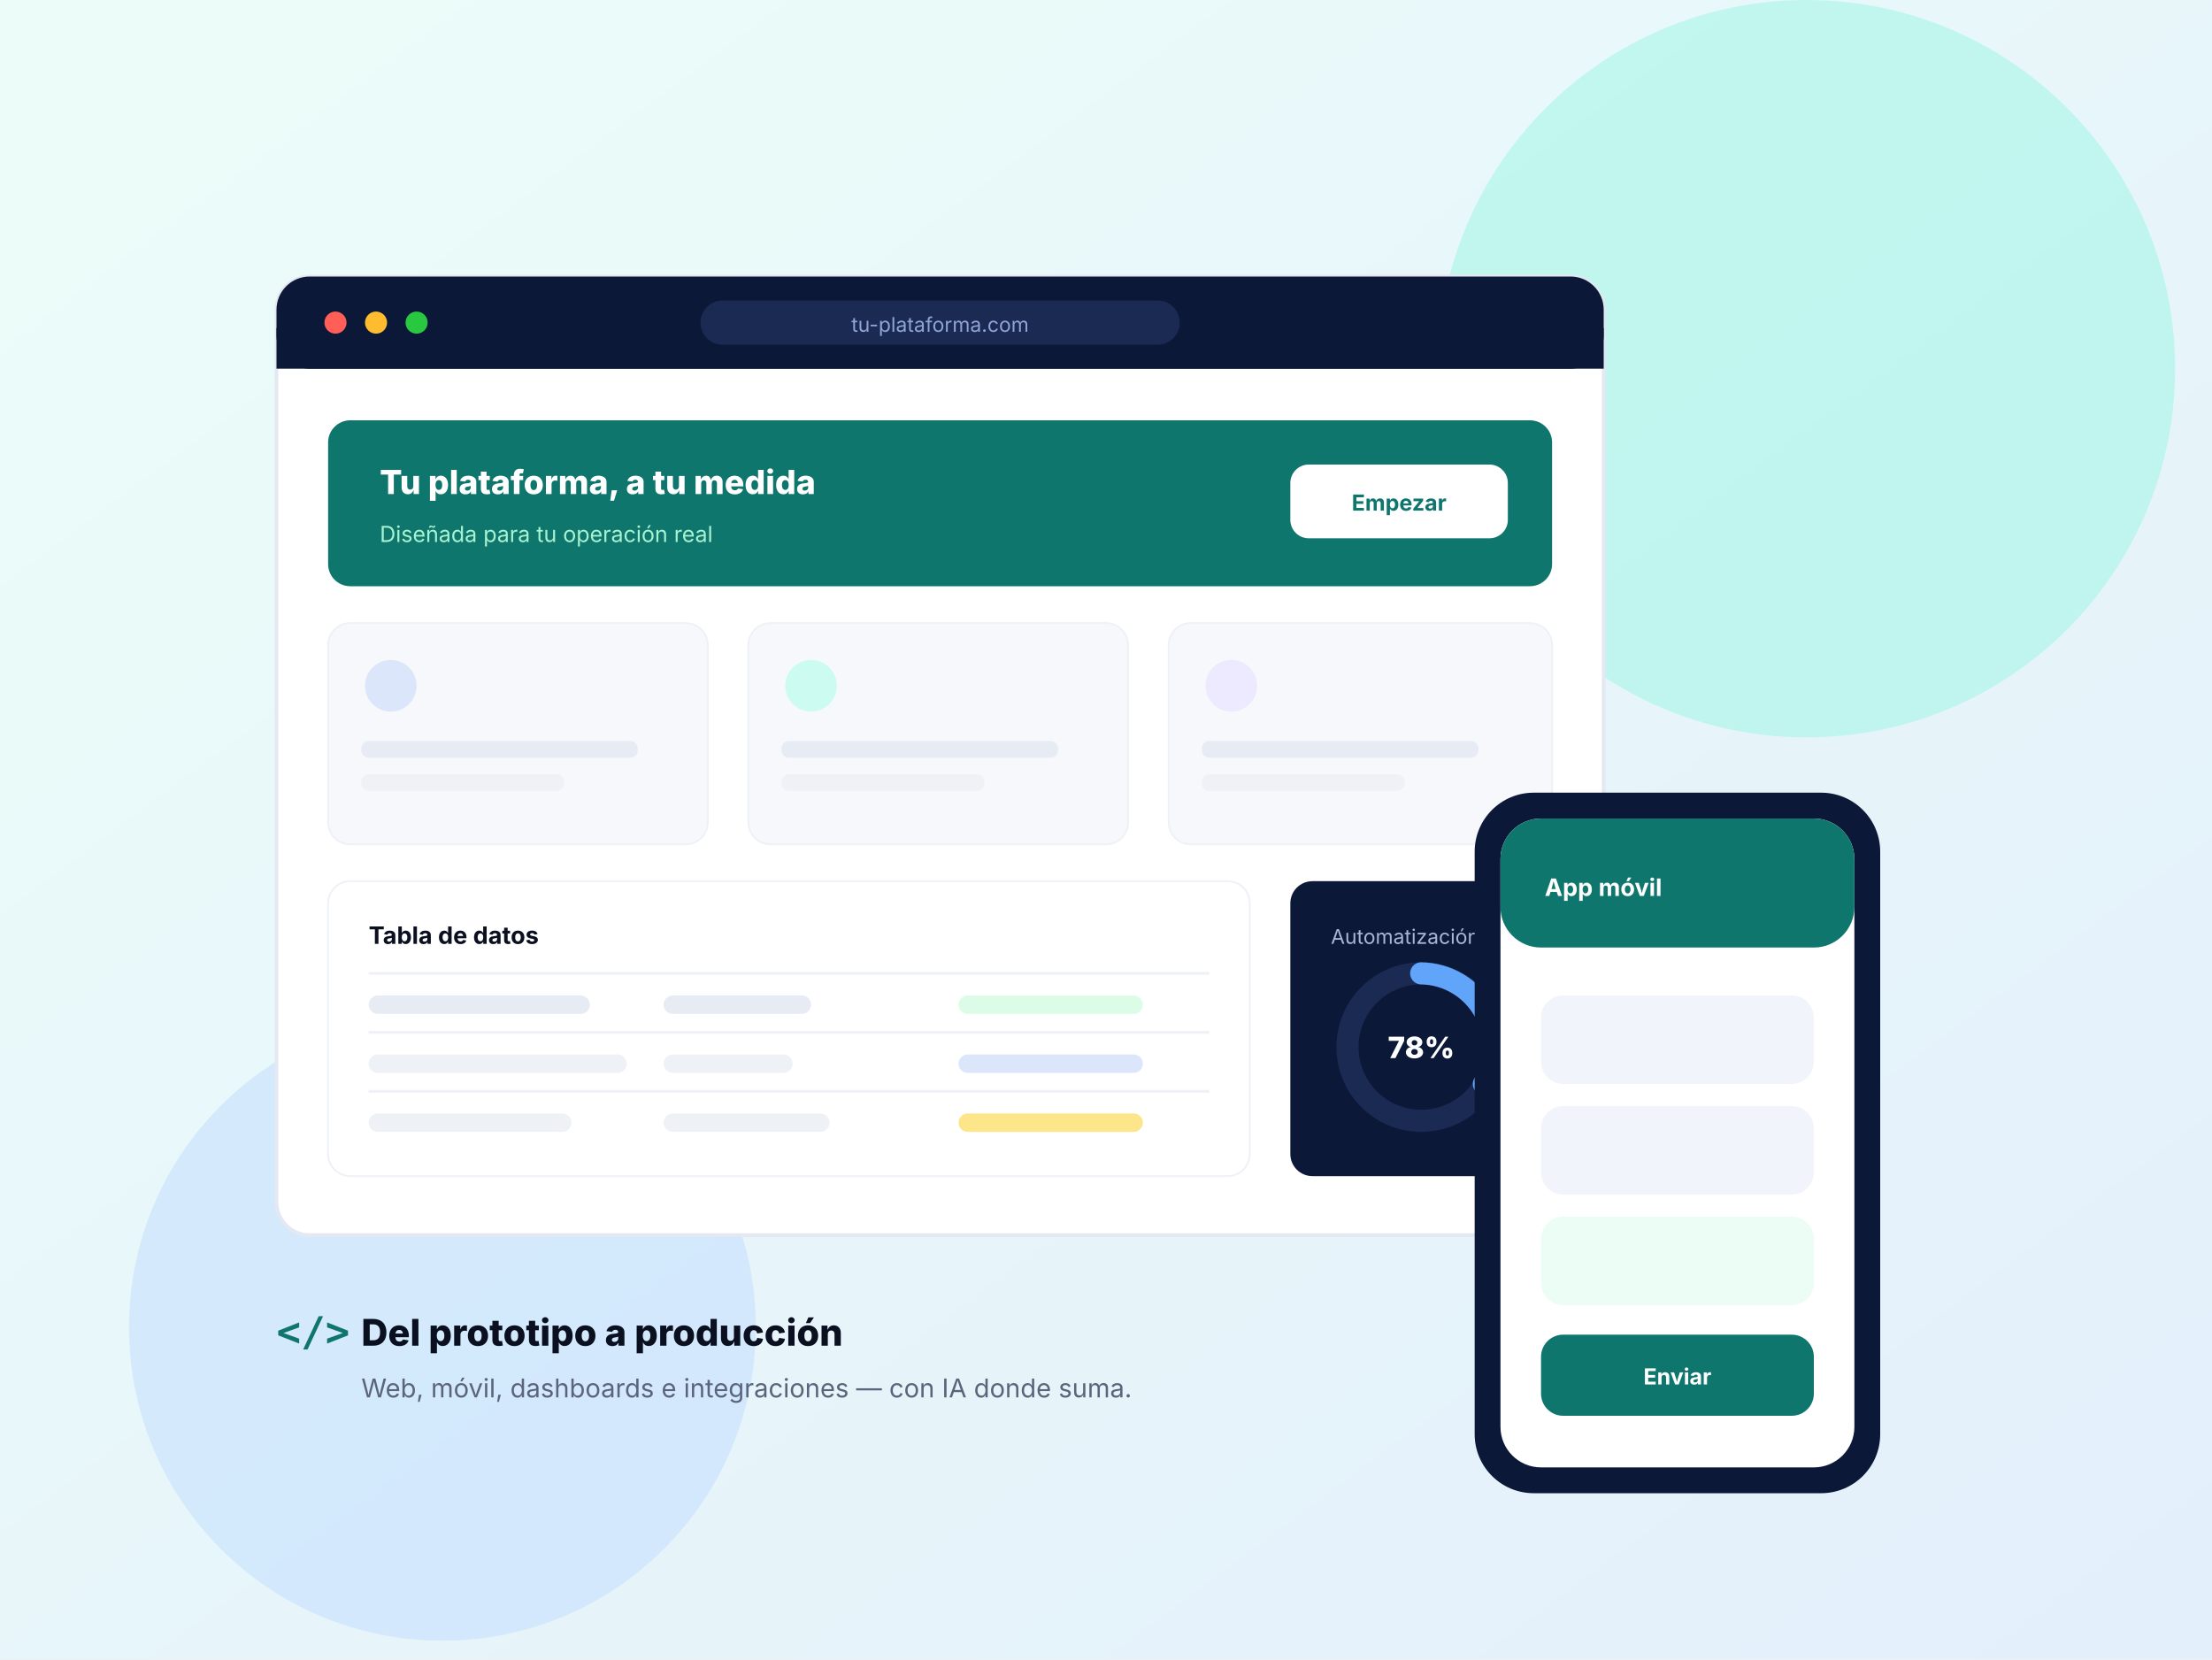
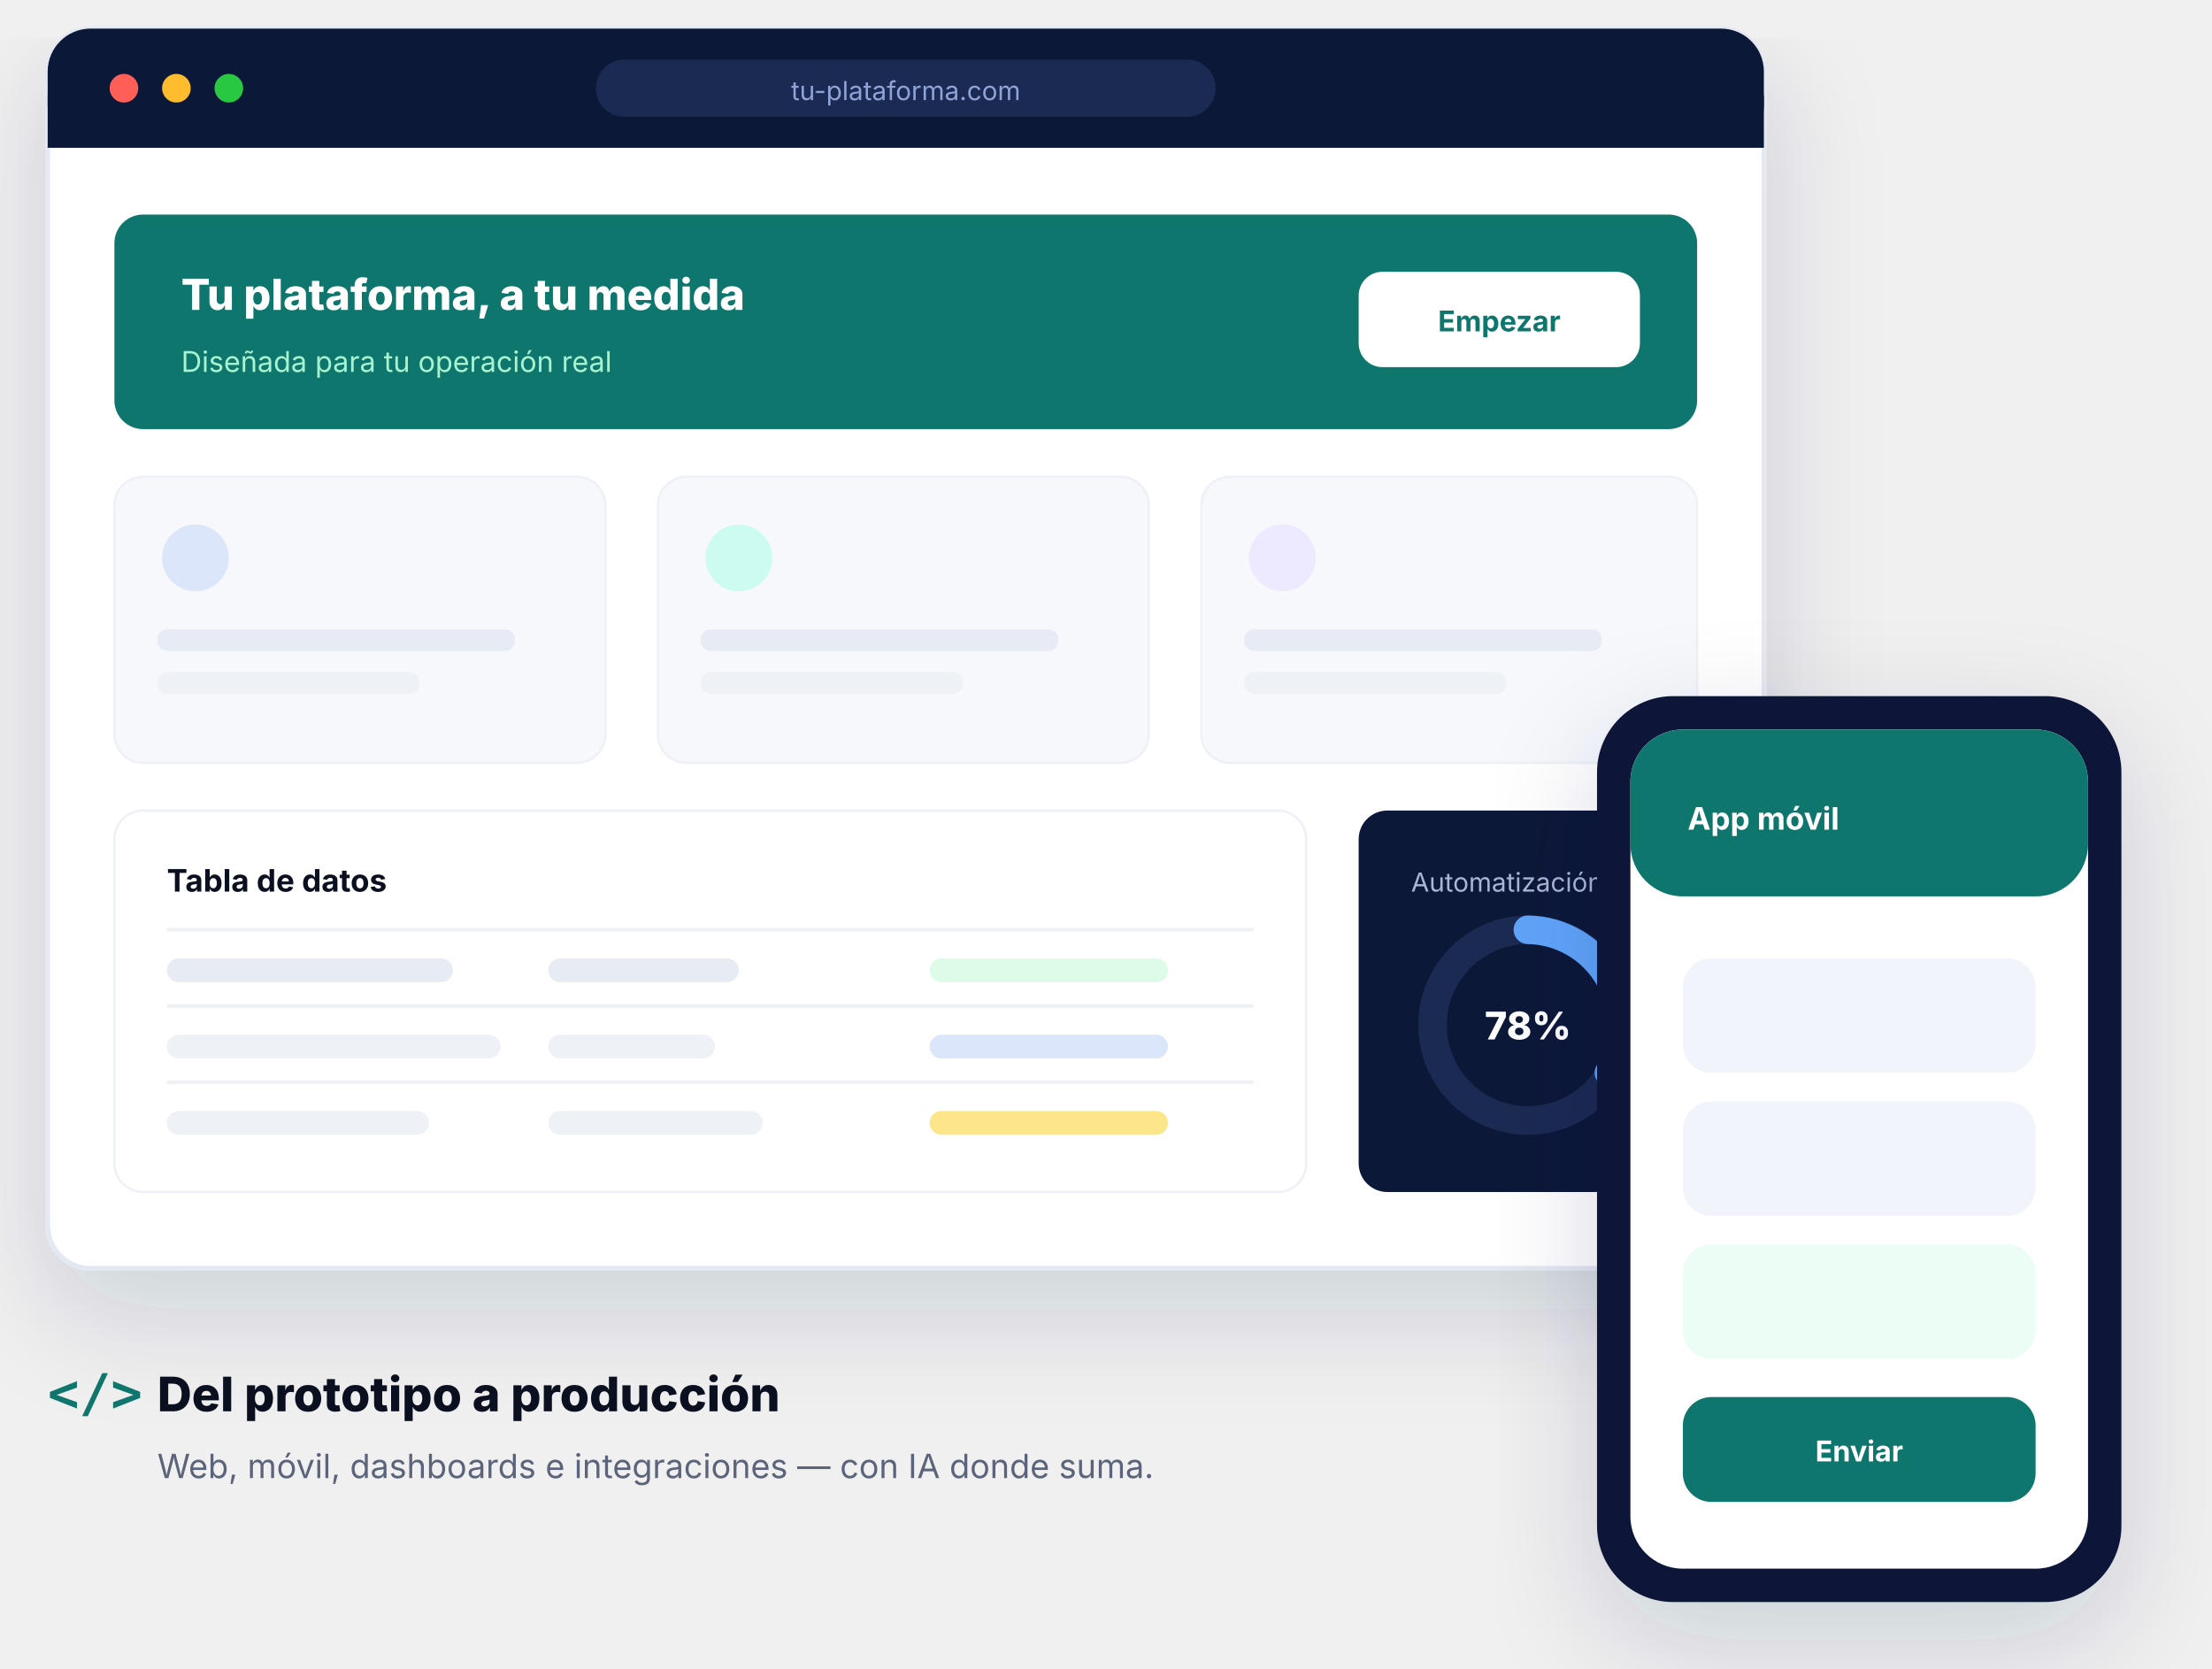
- <svg xmlns="http://www.w3.org/2000/svg" viewBox="0 0 1200 900" font-family="Inter, Arial, sans-serif">
+ <svg xmlns="http://www.w3.org/2000/svg" viewBox="130 138 928 700" font-family="Inter, Arial, sans-serif">
  <defs>
-     <linearGradient id="sbg" x1="0" y1="0" x2="1" y2="1">
-       <stop offset="0" stop-color="#ecfdf9" />
-       <stop offset="1" stop-color="#e3effb" />
-     </linearGradient>
+     <filter id="ssh" x="-20%" y="-20%" width="140%" height="140%">
+       <feDropShadow dx="0" dy="16" stdDeviation="24" flood-color="#1b2a52" flood-opacity="0.16" />
+     </filter>
  </defs>
-   <rect width="1200" height="900" fill="url(#sbg)" />
-   <circle cx="980" cy="200" r="200" fill="#99f6e4" opacity="0.5" />
-   <circle cx="240" cy="720" r="170" fill="#bfdbfe" opacity="0.5" />
-   <rect x="150" y="150" width="720" height="520" rx="18" fill="#ffffff" stroke="#e3e8f2" stroke-width="2" />
+   <rect x="150" y="150" width="720" height="520" rx="18" fill="#ffffff" stroke="#e3e8f2" stroke-width="2" filter="url(#ssh)" />
  <rect x="150" y="150" width="720" height="50" rx="18" fill="#0c1838" />
  <rect x="150" y="178" width="720" height="22" fill="#0c1838" />
  <circle cx="182" cy="175" r="6" fill="#ff5f57" />
  <circle cx="204" cy="175" r="6" fill="#febc2e" />
  <circle cx="226" cy="175" r="6" fill="#28c840" />
  <rect x="380" y="163" width="260" height="24" rx="12" fill="#1b2a52" />
  <text x="510" y="180" fill="#8ea3d6" font-size="11" text-anchor="middle">tu-plataforma.com</text>
  <rect x="178" y="228" width="664" height="90" rx="12" fill="#0f766e" />
  <text x="206" y="268" fill="#ffffff" font-size="18" font-weight="800">Tu plataforma, a tu medida</text>
  <text x="206" y="294" fill="#a7f3d0" font-size="12">Diseñada para tu operación real</text>
  <rect x="700" y="252" width="118" height="40" rx="10" fill="#ffffff" />
  <text x="759" y="277" fill="#0f766e" font-size="12" font-weight="700" text-anchor="middle">Empezar</text>
  <rect x="178" y="338" width="206" height="120" rx="12" fill="#f6f8fc" stroke="#eef1f6" />
  <rect x="406" y="338" width="206" height="120" rx="12" fill="#f6f8fc" stroke="#eef1f6" />
  <rect x="634" y="338" width="208" height="120" rx="12" fill="#f6f8fc" stroke="#eef1f6" />
  <circle cx="212" cy="372" r="14" fill="#dbe6fb" />
  <circle cx="440" cy="372" r="14" fill="#ccfbf1" />
  <circle cx="668" cy="372" r="14" fill="#ede9fe" />
  <rect x="196" y="402" width="150" height="9" rx="4" fill="#e6ebf4" />
  <rect x="196" y="420" width="110" height="9" rx="4" fill="#eef1f6" />
  <rect x="424" y="402" width="150" height="9" rx="4" fill="#e6ebf4" />
  <rect x="424" y="420" width="110" height="9" rx="4" fill="#eef1f6" />
  <rect x="652" y="402" width="150" height="9" rx="4" fill="#e6ebf4" />
  <rect x="652" y="420" width="110" height="9" rx="4" fill="#eef1f6" />
  <rect x="178" y="478" width="500" height="160" rx="12" fill="#ffffff" stroke="#eef1f6" />
  <text x="200" y="512" fill="#0b1020" font-size="13" font-weight="700">Tabla de datos</text>
  <g stroke="#eef1f6" stroke-width="1.5">
    <line x1="200" y1="528" x2="656" y2="528" />
    <line x1="200" y1="560" x2="656" y2="560" />
    <line x1="200" y1="592" x2="656" y2="592" />
  </g>
  <rect x="200" y="540" width="120" height="10" rx="5" fill="#e6ebf4" />
  <rect x="360" y="540" width="80" height="10" rx="5" fill="#e6ebf4" />
  <rect x="520" y="540" width="100" height="10" rx="5" fill="#dcfce7" />
  <rect x="200" y="572" width="140" height="10" rx="5" fill="#eef1f6" />
  <rect x="360" y="572" width="70" height="10" rx="5" fill="#eef1f6" />
  <rect x="520" y="572" width="100" height="10" rx="5" fill="#dbe6fb" />
  <rect x="200" y="604" width="110" height="10" rx="5" fill="#eef1f6" />
  <rect x="360" y="604" width="90" height="10" rx="5" fill="#eef1f6" />
  <rect x="520" y="604" width="100" height="10" rx="5" fill="#fde68a" />
  <rect x="700" y="478" width="142" height="160" rx="12" fill="#0c1838" />
  <text x="722" y="512" fill="#aab6d4" font-size="11">Automatización</text>
  <circle cx="771" cy="568" r="40" fill="none" stroke="#1b2a52" stroke-width="12" />
  <path d="M771 528 a40 40 0 0 1 34 60" fill="none" stroke="#60a5fa" stroke-width="12" stroke-linecap="round" />
  <text x="771" y="574" fill="#fff" font-size="16" font-weight="800" text-anchor="middle">78%</text>
-   <rect x="800" y="430" width="220" height="380" rx="32" fill="#0c1838" />
+   <rect x="800" y="430" width="220" height="380" rx="32" fill="#0c1838" filter="url(#ssh)" />
  <rect x="814" y="444" width="192" height="352" rx="22" fill="#ffffff" />
  <rect x="814" y="444" width="192" height="70" rx="22" fill="#0f766e" />
  <text x="838" y="486" fill="#fff" font-size="13" font-weight="700">App móvil</text>
  <rect x="836" y="540" width="148" height="48" rx="12" fill="#f1f4fa" />
  <rect x="836" y="600" width="148" height="48" rx="12" fill="#f1f4fa" />
  <rect x="836" y="660" width="148" height="48" rx="12" fill="#ecfdf5" />
  <rect x="836" y="724" width="148" height="44" rx="12" fill="#0f766e" />
  <text x="910" y="751" fill="#fff" font-size="12" font-weight="700" text-anchor="middle">Enviar</text>
  <text x="150" y="730" fill="#0f766e" font-size="22" font-weight="800" font-family="monospace">&lt;/&gt;</text>
  <text x="196" y="730" fill="#0b1020" font-size="20" font-weight="800">Del prototipo a producción</text>
  <text x="196" y="758" fill="#5b647a" font-size="14">Web, móvil, dashboards e integraciones — con IA donde suma.</text>
</svg>
